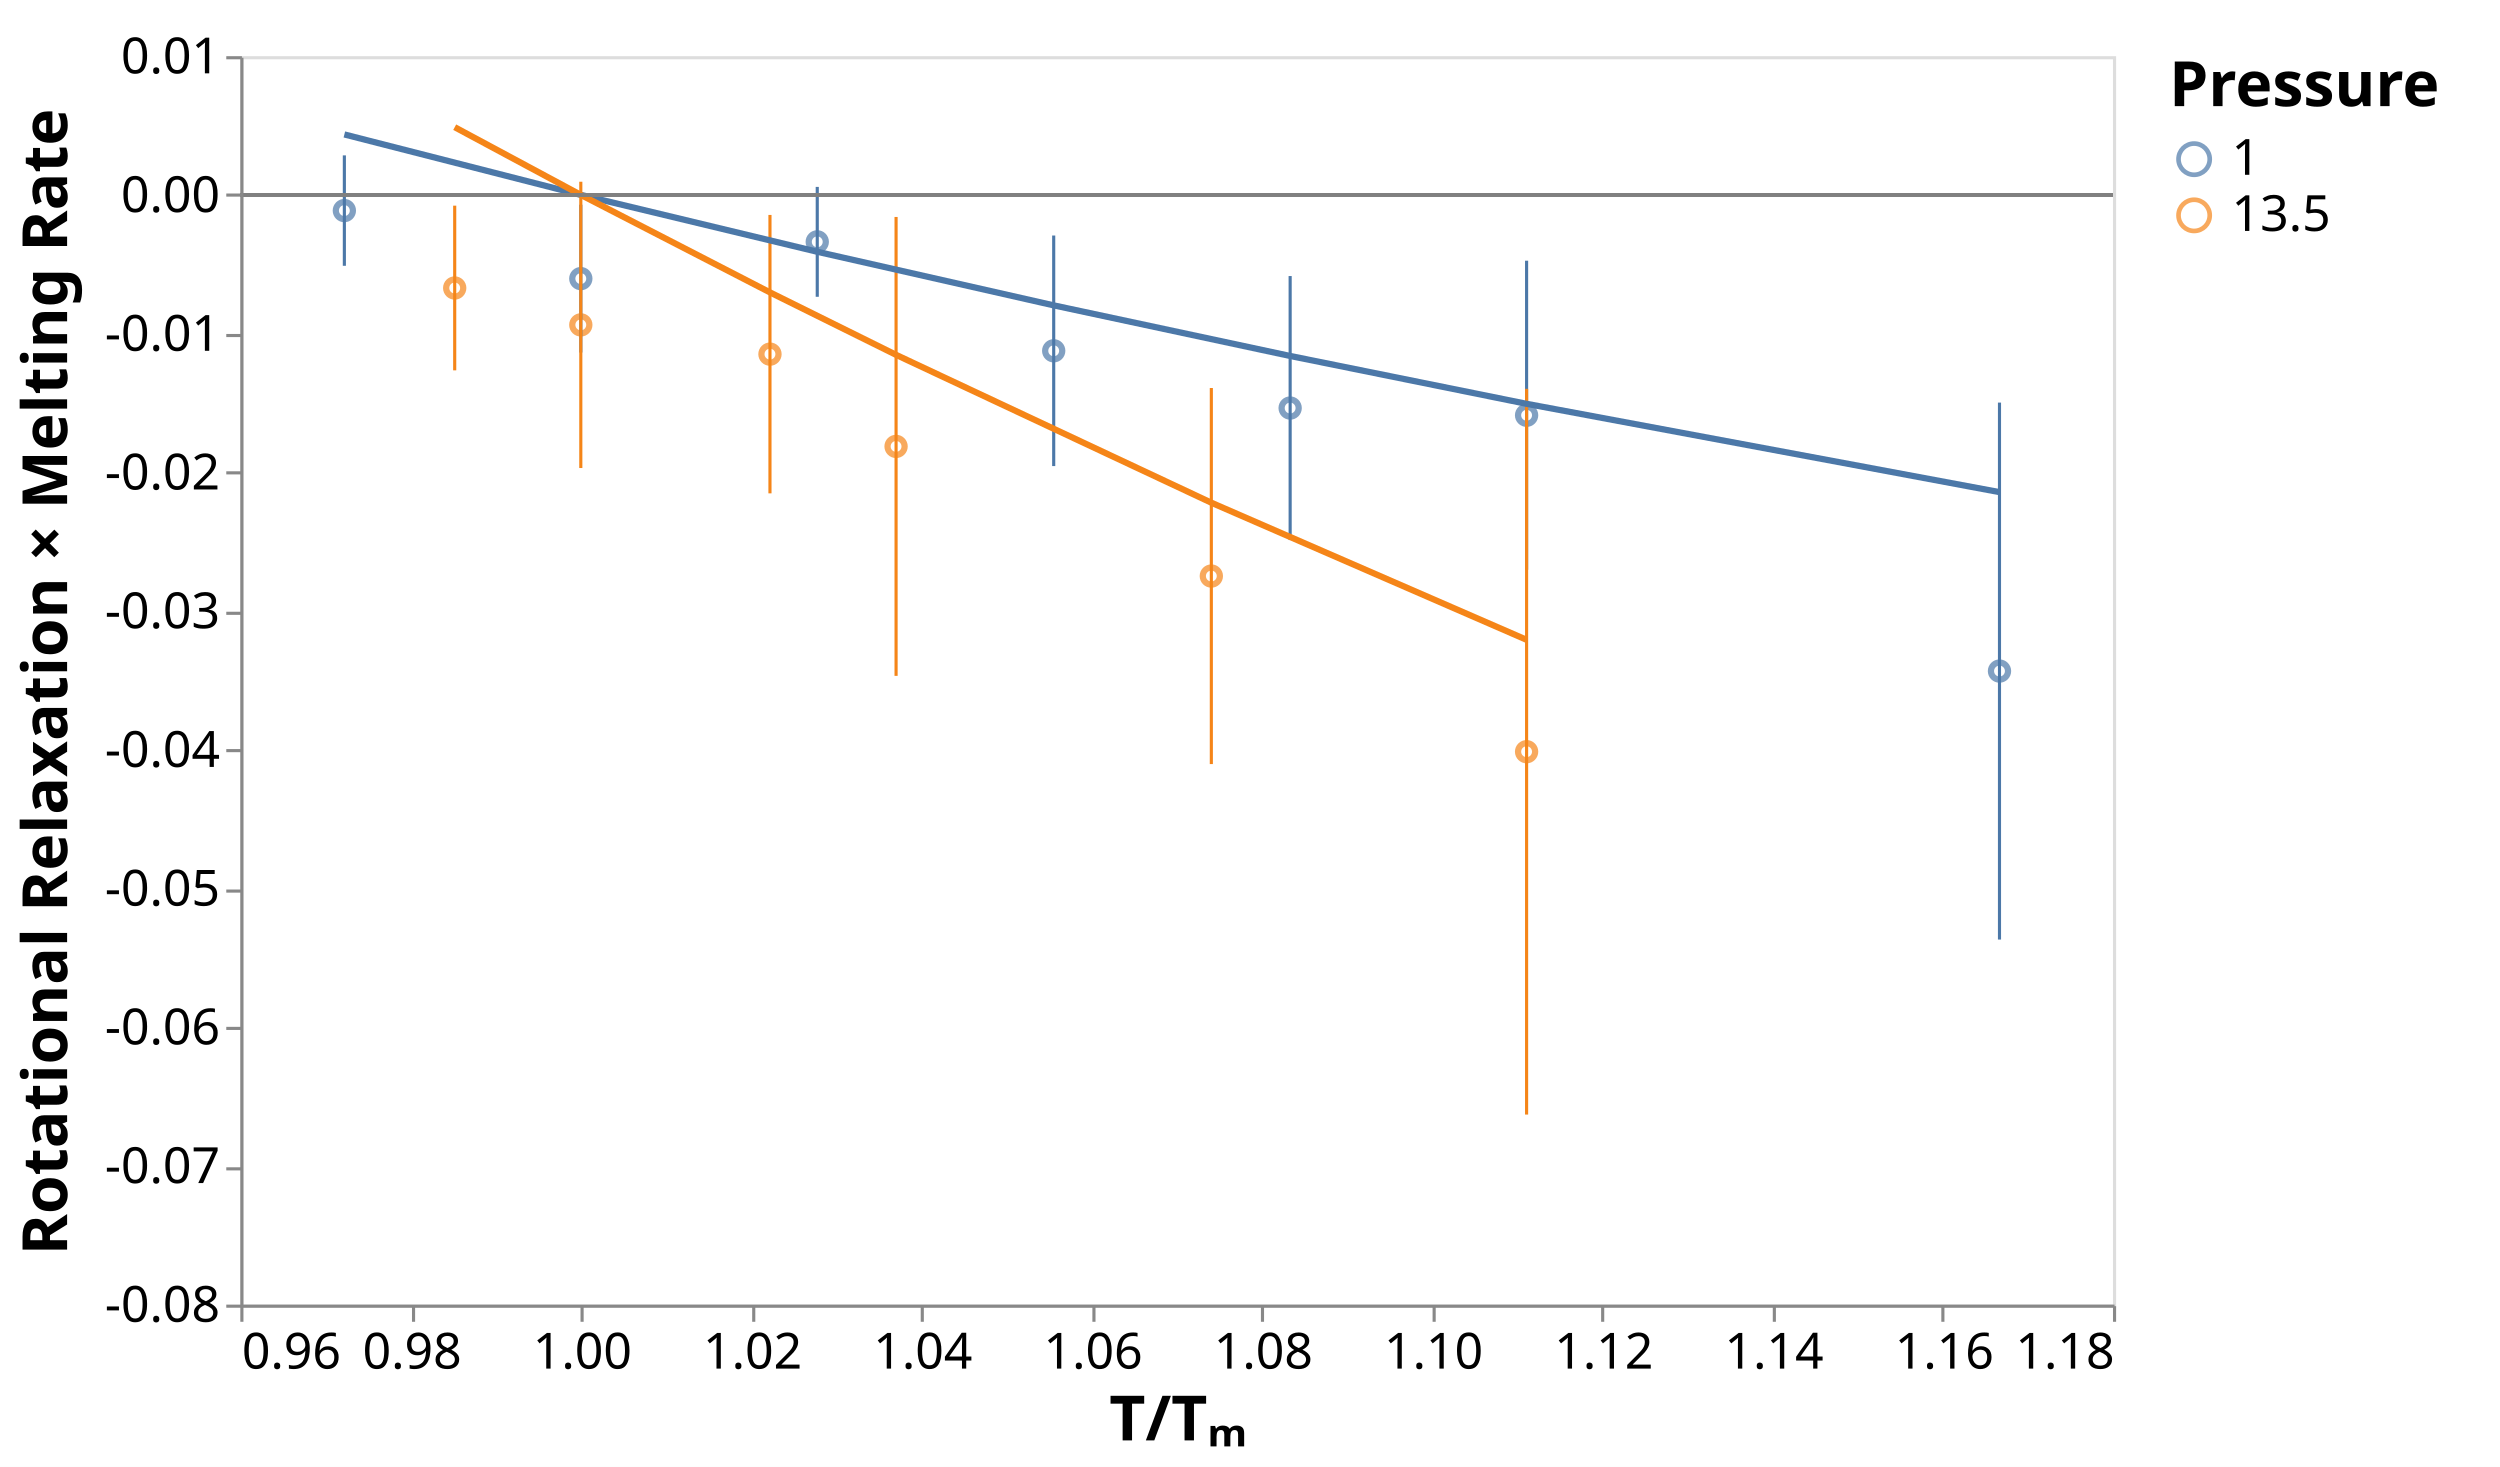
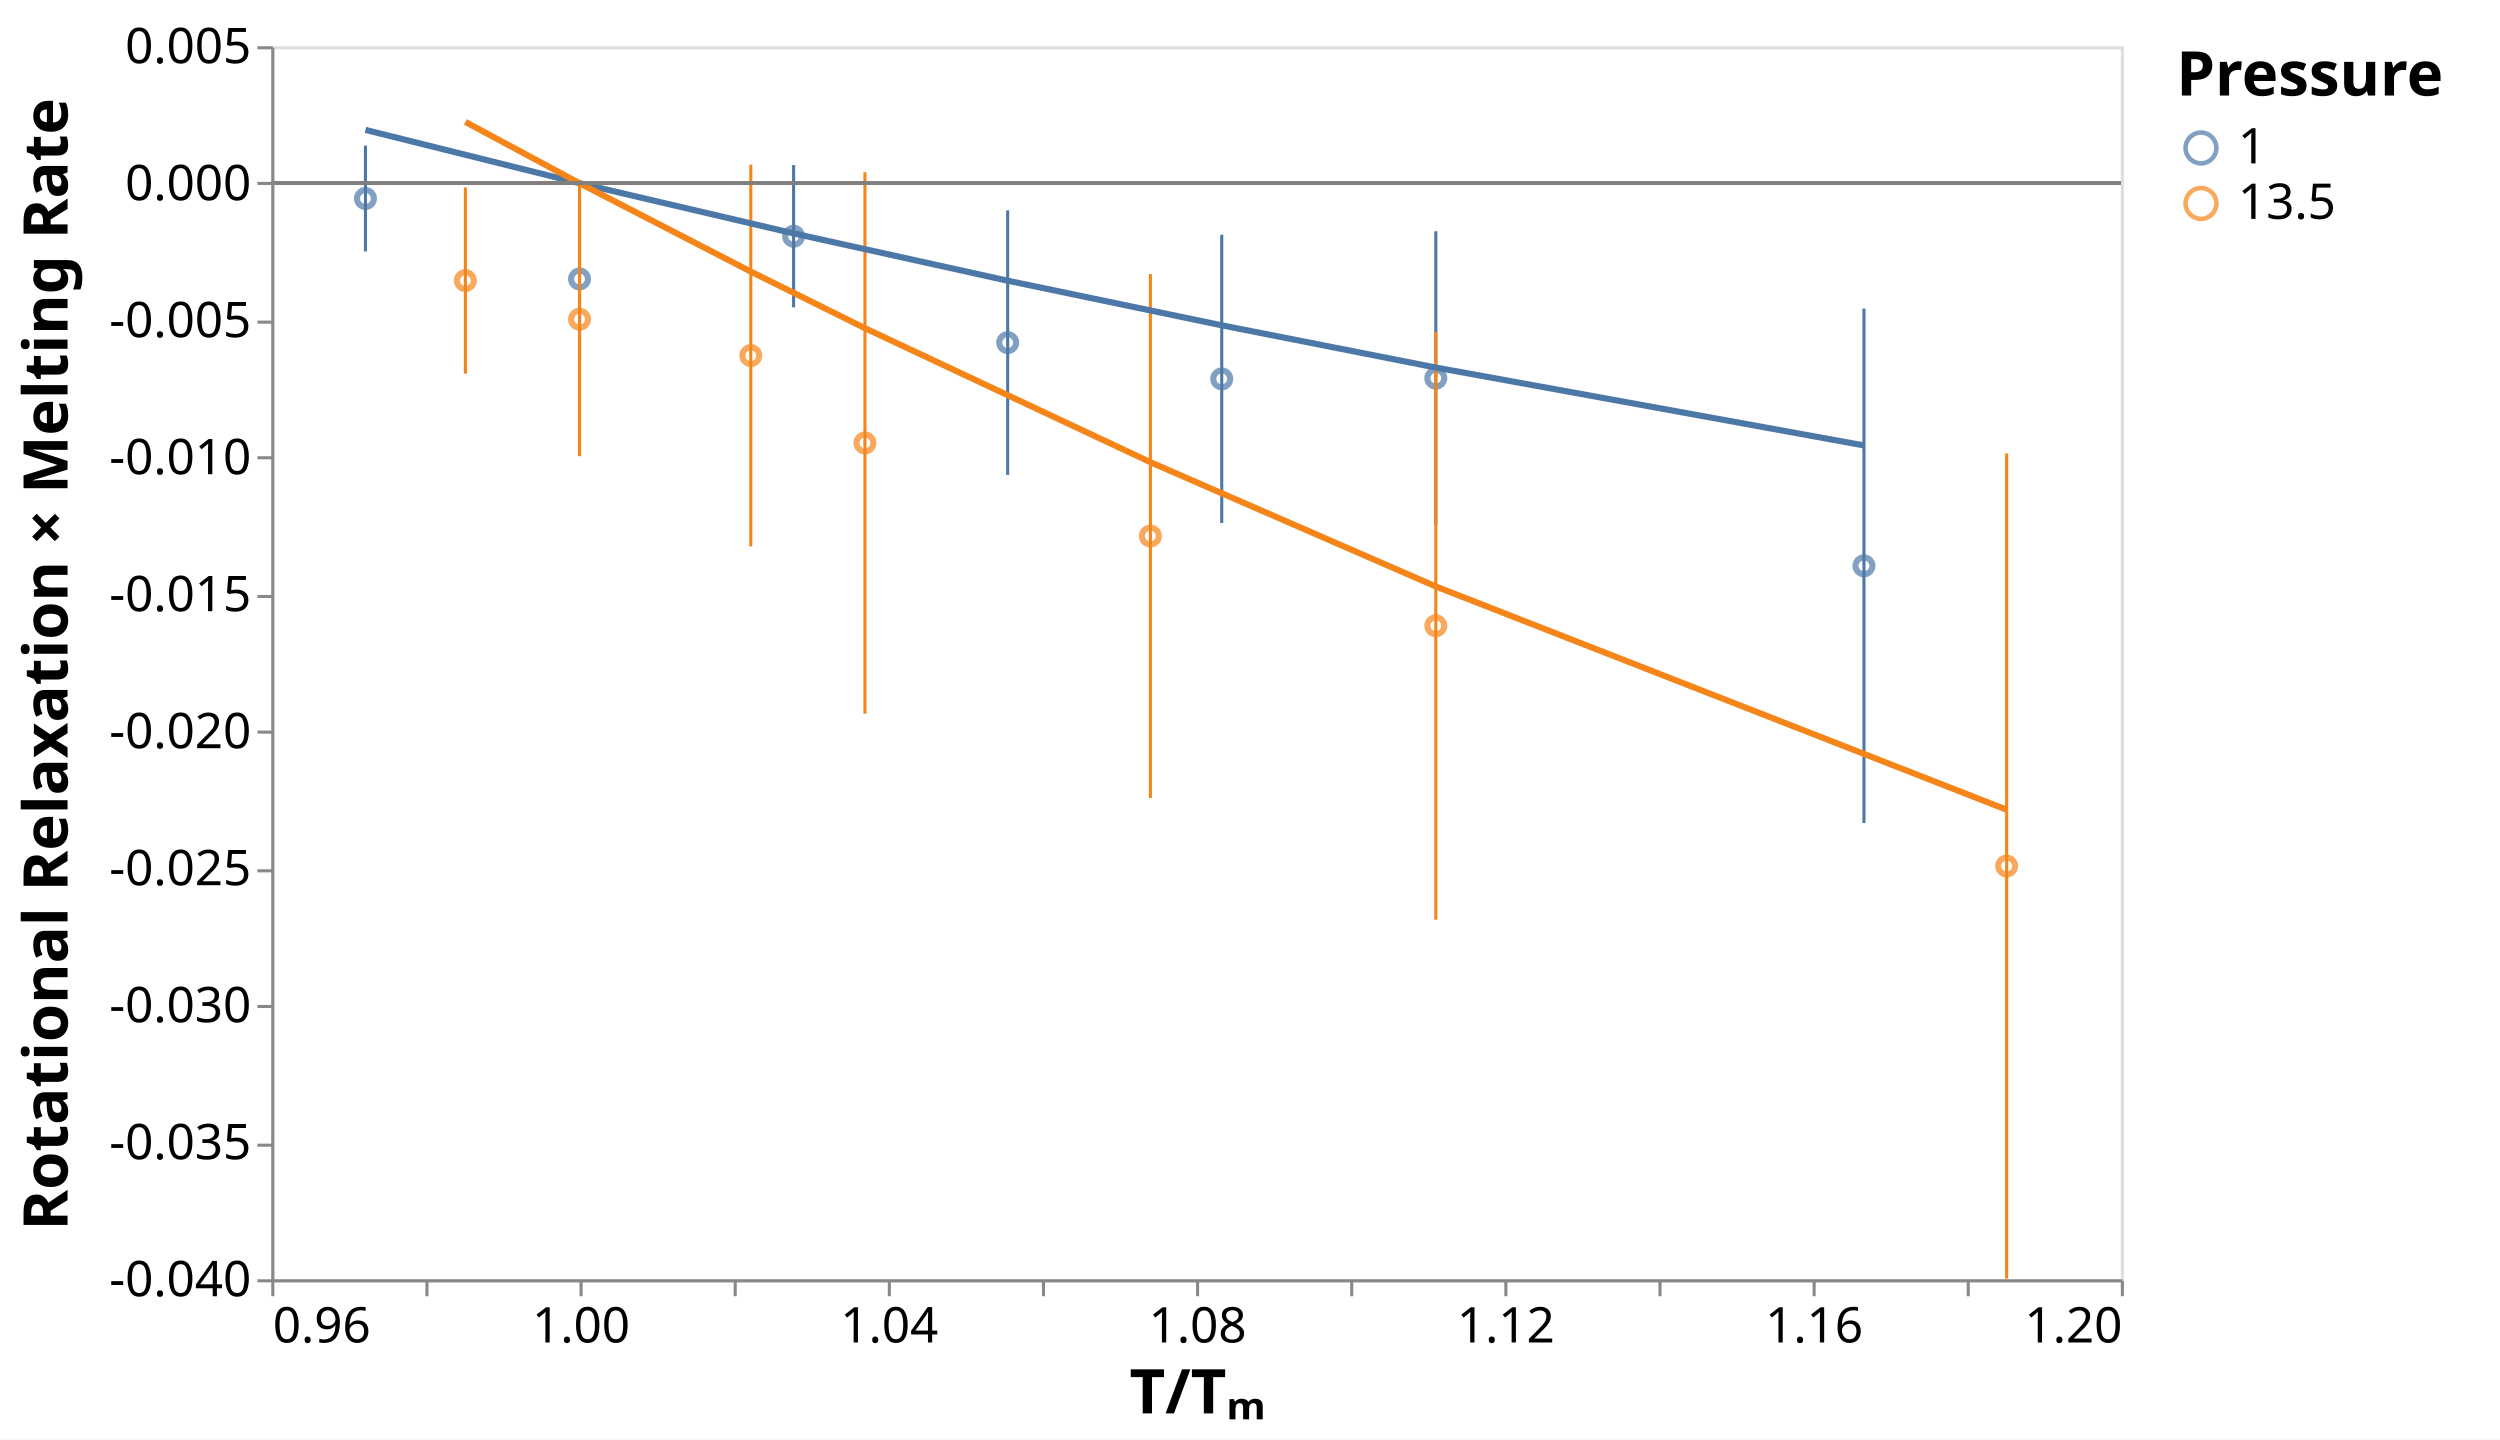
- <svg xmlns="http://www.w3.org/2000/svg" class="marks" width="801" height="470" viewBox="0 0 801 470" version="1.1">
-   <rect width="801" height="470" style="fill: white;" />
-   <g transform="translate(77,18)">
+ <svg xmlns="http://www.w3.org/2000/svg" class="marks" width="811" height="467" viewBox="0 0 811 467" version="1.1">
+   <rect width="811" height="467" style="fill: white;" />
+   <g transform="translate(88,15)">
    <g class="mark-group role-frame root">
      <g transform="translate(0,0)">
        <path class="background" d="M0.5,0.5h600v400h-600Z" style="fill: none; stroke: #ddd;" />
        <g>
          <g class="mark-symbol role-mark layer_0_layer_0_marks">
-             <path transform="translate(33.33333,49.47184)" d="M2.739,0A2.739,2.739,0,1,1,-2.739,0A2.739,2.739,0,1,1,2.739,0" style="fill: none; stroke: #4c78a8; stroke-width: 2; opacity: 0.7;" />
-             <path transform="translate(109.0909,71.27019)" d="M2.739,0A2.739,2.739,0,1,1,-2.739,0A2.739,2.739,0,1,1,2.739,0" style="fill: none; stroke: #4c78a8; stroke-width: 2; opacity: 0.7;" />
-             <path transform="translate(184.8485,59.48758)" d="M2.739,0A2.739,2.739,0,1,1,-2.739,0A2.739,2.739,0,1,1,2.739,0" style="fill: none; stroke: #4c78a8; stroke-width: 2; opacity: 0.7;" />
-             <path transform="translate(260.6061,94.39529)" d="M2.739,0A2.739,2.739,0,1,1,-2.739,0A2.739,2.739,0,1,1,2.739,0" style="fill: none; stroke: #4c78a8; stroke-width: 2; opacity: 0.7;" />
-             <path transform="translate(336.3636,112.7362)" d="M2.739,0A2.739,2.739,0,1,1,-2.739,0A2.739,2.739,0,1,1,2.739,0" style="fill: none; stroke: #4c78a8; stroke-width: 2; opacity: 0.7;" />
-             <path transform="translate(412.1212,115.0498)" d="M2.739,0A2.739,2.739,0,1,1,-2.739,0A2.739,2.739,0,1,1,2.739,0" style="fill: none; stroke: #4c78a8; stroke-width: 2; opacity: 0.7;" />
-             <path transform="translate(563.6364,197.0119)" d="M2.739,0A2.739,2.739,0,1,1,-2.739,0A2.739,2.739,0,1,1,2.739,0" style="fill: none; stroke: #4c78a8; stroke-width: 2; opacity: 0.7;" />
-             <path transform="translate(68.68687,74.27631)" d="M2.739,0A2.739,2.739,0,1,1,-2.739,0A2.739,2.739,0,1,1,2.739,0" style="fill: none; stroke: #f58518; stroke-width: 2; opacity: 0.7;" />
-             <path transform="translate(109.0909,86.09015)" d="M2.739,0A2.739,2.739,0,1,1,-2.739,0A2.739,2.739,0,1,1,2.739,0" style="fill: none; stroke: #f58518; stroke-width: 2; opacity: 0.7;" />
-             <path transform="translate(169.697,95.4677)" d="M2.739,0A2.739,2.739,0,1,1,-2.739,0A2.739,2.739,0,1,1,2.739,0" style="fill: none; stroke: #f58518; stroke-width: 2; opacity: 0.7;" />
-             <path transform="translate(210.101,125.0298)" d="M2.739,0A2.739,2.739,0,1,1,-2.739,0A2.739,2.739,0,1,1,2.739,0" style="fill: none; stroke: #f58518; stroke-width: 2; opacity: 0.7;" />
-             <path transform="translate(311.1111,166.5635)" d="M2.739,0A2.739,2.739,0,1,1,-2.739,0A2.739,2.739,0,1,1,2.739,0" style="fill: none; stroke: #f58518; stroke-width: 2; opacity: 0.7;" />
-             <path transform="translate(412.1212,222.8438)" d="M2.739,0A2.739,2.739,0,1,1,-2.739,0A2.739,2.739,0,1,1,2.739,0" style="fill: none; stroke: #f58518; stroke-width: 2; opacity: 0.7;" />
+             <path transform="translate(30.55556,49.39436)" d="M2.739,0A2.739,2.739,0,1,1,-2.739,0A2.739,2.739,0,1,1,2.739,0" style="fill: none; stroke: #4c78a8; stroke-width: 2; opacity: 0.7;" />
+             <path transform="translate(100,75.49354)" d="M2.739,0A2.739,2.739,0,1,1,-2.739,0A2.739,2.739,0,1,1,2.739,0" style="fill: none; stroke: #4c78a8; stroke-width: 2; opacity: 0.7;" />
+             <path transform="translate(169.4444,61.62827)" d="M2.739,0A2.739,2.739,0,1,1,-2.739,0A2.739,2.739,0,1,1,2.739,0" style="fill: none; stroke: #4c78a8; stroke-width: 2; opacity: 0.7;" />
+             <path transform="translate(238.8889,96.1502)" d="M2.739,0A2.739,2.739,0,1,1,-2.739,0A2.739,2.739,0,1,1,2.739,0" style="fill: none; stroke: #4c78a8; stroke-width: 2; opacity: 0.7;" />
+             <path transform="translate(308.3333,107.9121)" d="M2.739,0A2.739,2.739,0,1,1,-2.739,0A2.739,2.739,0,1,1,2.739,0" style="fill: none; stroke: #4c78a8; stroke-width: 2; opacity: 0.7;" />
+             <path transform="translate(377.7778,107.6786)" d="M2.739,0A2.739,2.739,0,1,1,-2.739,0A2.739,2.739,0,1,1,2.739,0" style="fill: none; stroke: #4c78a8; stroke-width: 2; opacity: 0.7;" />
+             <path transform="translate(516.6667,168.5516)" d="M2.739,0A2.739,2.739,0,1,1,-2.739,0A2.739,2.739,0,1,1,2.739,0" style="fill: none; stroke: #4c78a8; stroke-width: 2; opacity: 0.7;" />
+             <path transform="translate(62.96296,76.01323)" d="M2.739,0A2.739,2.739,0,1,1,-2.739,0A2.739,2.739,0,1,1,2.739,0" style="fill: none; stroke: #f58518; stroke-width: 2; opacity: 0.7;" />
+             <path transform="translate(100,88.55569)" d="M2.739,0A2.739,2.739,0,1,1,-2.739,0A2.739,2.739,0,1,1,2.739,0" style="fill: none; stroke: #f58518; stroke-width: 2; opacity: 0.7;" />
+             <path transform="translate(155.5556,100.3492)" d="M2.739,0A2.739,2.739,0,1,1,-2.739,0A2.739,2.739,0,1,1,2.739,0" style="fill: none; stroke: #f58518; stroke-width: 2; opacity: 0.7;" />
+             <path transform="translate(192.5926,128.692)" d="M2.739,0A2.739,2.739,0,1,1,-2.739,0A2.739,2.739,0,1,1,2.739,0" style="fill: none; stroke: #f58518; stroke-width: 2; opacity: 0.7;" />
+             <path transform="translate(285.1852,158.8869)" d="M2.739,0A2.739,2.739,0,1,1,-2.739,0A2.739,2.739,0,1,1,2.739,0" style="fill: none; stroke: #f58518; stroke-width: 2; opacity: 0.7;" />
+             <path transform="translate(377.7778,187.9892)" d="M2.739,0A2.739,2.739,0,1,1,-2.739,0A2.739,2.739,0,1,1,2.739,0" style="fill: none; stroke: #f58518; stroke-width: 2; opacity: 0.7;" />
+             <path transform="translate(562.963,265.9428)" d="M2.739,0A2.739,2.739,0,1,1,-2.739,0A2.739,2.739,0,1,1,2.739,0" style="fill: none; stroke: #f58518; stroke-width: 2; opacity: 0.7;" />
          </g>
          <g class="mark-rule role-mark layer_0_layer_1_layer_0_marks">
-             <line transform="translate(33.33333,67.16081)" x2="0" y2="-35.378" style="fill: none; stroke: #4c78a8;" />
-             <line transform="translate(109.0909,94.95219)" x2="0" y2="-47.364" style="fill: none; stroke: #4c78a8;" />
-             <line transform="translate(184.8485,77.09205)" x2="0" y2="-35.209" style="fill: none; stroke: #4c78a8;" />
-             <line transform="translate(260.6061,131.3302)" x2="0" y2="-73.87" style="fill: none; stroke: #4c78a8;" />
-             <line transform="translate(336.3636,155.0277)" x2="0" y2="-84.583" style="fill: none; stroke: #4c78a8;" />
-             <line transform="translate(412.1212,164.5716)" x2="0" y2="-99.044" style="fill: none; stroke: #4c78a8;" />
-             <line transform="translate(563.6364,283.0331)" x2="0" y2="-172.042" style="fill: none; stroke: #4c78a8;" />
-             <line transform="translate(68.68687,100.66)" x2="0" y2="-52.767" style="fill: none; stroke: #f58518;" />
-             <line transform="translate(109.0909,131.9551)" x2="0" y2="-91.73" style="fill: none; stroke: #f58518;" />
-             <line transform="translate(169.697,140.0705)" x2="0" y2="-89.206" style="fill: none; stroke: #f58518;" />
-             <line transform="translate(210.101,198.5457)" x2="0" y2="-147.032" style="fill: none; stroke: #f58518;" />
-             <line transform="translate(311.1111,226.8092)" x2="0" y2="-120.492" style="fill: none; stroke: #f58518;" />
-             <line transform="translate(412.1212,339.1068)" x2="0" y2="-232.526" style="fill: none; stroke: #f58518;" />
+             <line transform="translate(30.55556,66.55942)" x2="0" y2="-34.33" style="fill: none; stroke: #4c78a8;" />
+             <line transform="translate(100,102.5277)" x2="0" y2="-54.068" style="fill: none; stroke: #4c78a8;" />
+             <line transform="translate(169.4444,84.70993)" x2="0" y2="-46.163" style="fill: none; stroke: #4c78a8;" />
+             <line transform="translate(238.8889,139.0552)" x2="0" y2="-85.81" style="fill: none; stroke: #4c78a8;" />
+             <line transform="translate(308.3333,154.6706)" x2="0" y2="-93.517" style="fill: none; stroke: #4c78a8;" />
+             <line transform="translate(377.7778,155.3522)" x2="0" y2="-95.347" style="fill: none; stroke: #4c78a8;" />
+             <line transform="translate(516.6667,251.9929)" x2="0" y2="-166.883" style="fill: none; stroke: #4c78a8;" />
+             <line transform="translate(62.96296,106.2369)" x2="0" y2="-60.447" style="fill: none; stroke: #f58518;" />
+             <line transform="translate(100,132.991)" x2="0" y2="-88.871" style="fill: none; stroke: #f58518;" />
+             <line transform="translate(155.5556,162.2616)" x2="0" y2="-123.825" style="fill: none; stroke: #f58518;" />
+             <line transform="translate(192.5926,216.5018)" x2="0" y2="-175.62" style="fill: none; stroke: #f58518;" />
+             <line transform="translate(285.1852,243.8639)" x2="0" y2="-169.954" style="fill: none; stroke: #f58518;" />
+             <line transform="translate(377.7778,283.3526)" x2="0" y2="-190.727" style="fill: none; stroke: #f58518;" />
+             <line transform="translate(562.963,399.797)" x2="0" y2="-267.708" style="fill: none; stroke: #f58518;" />
          </g>
          <g class="mark-group role-scope layer_0_layer_2_pathgroup">
            <g transform="translate(0,0)">
              <path class="background" d="M0,0h600v400h-600Z" style="fill: none;" />
              <g>
                <g class="mark-line role-mark layer_0_layer_2_marks">
-                   <path d="M563.636,139.677L412.121,111.386L336.364,96.054L260.606,79.84L184.848,62.666L109.091,44.444L33.333,25.076" style="fill: none; stroke: #4c78a8; stroke-width: 2;" />
-                 </g>
-               </g>
+                   <path d="M516.667,129.501L377.778,104.236L308.333,90.542L238.889,76.061L169.444,60.721L100,44.444L30.556,27.143" style="fill: none; stroke: #4c78a8; stroke-width: 2;" />
+                 </g>
+               </g>
+               <path class="foreground" d="" style="display: none; fill: none;" />
            </g>
            <g transform="translate(0,0)">
              <path class="background" d="M0,0h600v400h-600Z" style="fill: none;" />
              <g>
                <g class="mark-line role-mark layer_0_layer_2_marks">
-                   <path d="M412.121,186.996L311.111,143.067L210.101,95.691L169.697,75.682L109.091,44.444L68.687,22.755" style="fill: none; stroke: #f58518; stroke-width: 2;" />
-                 </g>
-               </g>
+                   <path d="M562.963,247.677L377.778,175.252L285.185,134.939L192.593,91.465L155.556,73.106L100,44.444L62.963,24.545" style="fill: none; stroke: #f58518; stroke-width: 2;" />
+                 </g>
+               </g>
+               <path class="foreground" d="" style="display: none; fill: none;" />
            </g>
          </g>
          <g class="mark-rule role-mark layer_1_marks">
+             <line transform="translate(0,44.44444)" x2="600" y2="0" style="fill: none; stroke: grey;" />
            <line transform="translate(0,44.44444)" x2="600" y2="0" style="fill: none; stroke: grey;" />
            <line transform="translate(0,44.44444)" x2="600" y2="0" style="fill: none; stroke: grey;" />
            <line transform="translate(0,44.44444)" x2="600" y2="0" style="fill: none; stroke: grey;" />
            <line transform="translate(0,44.44444)" x2="600" y2="0" style="fill: none; stroke: grey;" />
            <line transform="translate(0,44.44444)" x2="600" y2="0" style="fill: none; stroke: grey;" />
            <line transform="translate(0,44.44444)" x2="600" y2="0" style="fill: none; stroke: grey;" />
            <line transform="translate(0,44.44444)" x2="600" y2="0" style="fill: none; stroke: grey;" />
            <line transform="translate(0,44.44444)" x2="600" y2="0" style="fill: none; stroke: grey;" />
            <line transform="translate(0,44.44444)" x2="600" y2="0" style="fill: none; stroke: grey;" />
            <line transform="translate(0,44.44444)" x2="600" y2="0" style="fill: none; stroke: grey;" />
            <line transform="translate(0,44.44444)" x2="600" y2="0" style="fill: none; stroke: grey;" />
            <line transform="translate(0,44.44444)" x2="600" y2="0" style="fill: none; stroke: grey;" />
            <line transform="translate(0,44.44444)" x2="600" y2="0" style="fill: none; stroke: grey;" />
          </g>
          <g class="mark-group role-legend">
            <g transform="translate(618,0)">
-               <path class="background" d="M0,0h101v59h-101Z" style="pointer-events: none; fill: none;" />
+               <path class="background" d="M0,0h100v59h-100Z" style="pointer-events: none; fill: none;" />
              <g>
                <g class="mark-group role-legend-entry">
                  <g transform="translate(0,25)">
                    <path class="background" d="M0,0h0v0h0Z" style="pointer-events: none; fill: none;" />
                    <g>
                      <g class="mark-group role-scope">
                        <g transform="translate(0,0)">
-                           <path class="background" d="M0,0h55v16h-55Z" style="pointer-events: none; fill: none; opacity: 1;" />
+                           <path class="background" d="M0,0h55.633v16h-55.633Z" style="pointer-events: none; fill: none; opacity: 1;" />
                          <g>
                            <g class="mark-symbol role-legend-symbol" style="pointer-events: none;">
                              <path transform="translate(8,8)" d="M5,0A5,5,0,1,1,-5,0A5,5,0,1,1,5,0" style="fill: none; stroke: #4c78a8; stroke-width: 1.5; opacity: 0.7;" />
                            </g>
                            <g class="mark-text role-legend-label" style="pointer-events: none;">
                              <text text-anchor="start" transform="translate(20,13)" style="font-family: sans-serif; font-size: 16px; fill: #000; opacity: 1;">1</text>
                            </g>
                          </g>
+                           <path class="foreground" d="" style="pointer-events: none; display: none; fill: none;" />
                        </g>
                        <g transform="translate(0,18)">
-                           <path class="background" d="M0,0h55v16h-55Z" style="pointer-events: none; fill: none; opacity: 1;" />
+                           <path class="background" d="M0,0h55.633v16h-55.633Z" style="pointer-events: none; fill: none; opacity: 1;" />
                          <g>
                            <g class="mark-symbol role-legend-symbol" style="pointer-events: none;">
                              <path transform="translate(8,8)" d="M5,0A5,5,0,1,1,-5,0A5,5,0,1,1,5,0" style="fill: none; stroke: #f58518; stroke-width: 1.5; opacity: 0.7;" />
                            </g>
                            <g class="mark-text role-legend-label" style="pointer-events: none;">
                              <text text-anchor="start" transform="translate(20,13)" style="font-family: sans-serif; font-size: 16px; fill: #000; opacity: 1;">13.5</text>
                            </g>
                          </g>
+                           <path class="foreground" d="" style="pointer-events: none; display: none; fill: none;" />
                        </g>
                      </g>
                    </g>
+                     <path class="foreground" d="" style="pointer-events: none; display: none; fill: none;" />
                  </g>
                </g>
                <g class="mark-text role-legend-title" style="pointer-events: none;">
                  <text text-anchor="start" transform="translate(0,16)" style="font-family: sans-serif; font-size: 20px; font-weight: bold; fill: #000; opacity: 1;">Pressure</text>
                </g>
              </g>
+               <path class="foreground" d="" style="pointer-events: none; display: none; fill: none;" />
            </g>
          </g>
          <g class="mark-group role-axis">
            <g transform="translate(0.5,400.5)">
              <path class="background" d="M0,0h0v0h0Z" style="pointer-events: none; fill: none;" />
              <g>
                <g class="mark-rule role-axis-tick" style="pointer-events: none;">
                  <line transform="translate(0,0)" x2="0" y2="5" style="fill: none; stroke: #888; stroke-width: 1; opacity: 1;" />
-                   <line transform="translate(55,0)" x2="0" y2="5" style="fill: none; stroke: #888; stroke-width: 1; opacity: 1;" />
-                   <line transform="translate(109,0)" x2="0" y2="5" style="fill: none; stroke: #888; stroke-width: 1; opacity: 1;" />
-                   <line transform="translate(164,0)" x2="0" y2="5" style="fill: none; stroke: #888; stroke-width: 1; opacity: 1;" />
-                   <line transform="translate(218,0)" x2="0" y2="5" style="fill: none; stroke: #888; stroke-width: 1; opacity: 1;" />
-                   <line transform="translate(273,0)" x2="0" y2="5" style="fill: none; stroke: #888; stroke-width: 1; opacity: 1;" />
-                   <line transform="translate(327,0)" x2="0" y2="5" style="fill: none; stroke: #888; stroke-width: 1; opacity: 1;" />
-                   <line transform="translate(382,0)" x2="0" y2="5" style="fill: none; stroke: #888; stroke-width: 1; opacity: 1;" />
-                   <line transform="translate(436,0)" x2="0" y2="5" style="fill: none; stroke: #888; stroke-width: 1; opacity: 1;" />
-                   <line transform="translate(491,0)" x2="0" y2="5" style="fill: none; stroke: #888; stroke-width: 1; opacity: 1;" />
-                   <line transform="translate(545,0)" x2="0" y2="5" style="fill: none; stroke: #888; stroke-width: 1; opacity: 1;" />
+                   <line transform="translate(50,0)" x2="0" y2="5" style="fill: none; stroke: #888; stroke-width: 1; opacity: 1;" />
+                   <line transform="translate(100,0)" x2="0" y2="5" style="fill: none; stroke: #888; stroke-width: 1; opacity: 1;" />
+                   <line transform="translate(150,0)" x2="0" y2="5" style="fill: none; stroke: #888; stroke-width: 1; opacity: 1;" />
+                   <line transform="translate(200,0)" x2="0" y2="5" style="fill: none; stroke: #888; stroke-width: 1; opacity: 1;" />
+                   <line transform="translate(250,0)" x2="0" y2="5" style="fill: none; stroke: #888; stroke-width: 1; opacity: 1;" />
+                   <line transform="translate(300,0)" x2="0" y2="5" style="fill: none; stroke: #888; stroke-width: 1; opacity: 1;" />
+                   <line transform="translate(350,0)" x2="0" y2="5" style="fill: none; stroke: #888; stroke-width: 1; opacity: 1;" />
+                   <line transform="translate(400,0)" x2="0" y2="5" style="fill: none; stroke: #888; stroke-width: 1; opacity: 1;" />
+                   <line transform="translate(450,0)" x2="0" y2="5" style="fill: none; stroke: #888; stroke-width: 1; opacity: 1;" />
+                   <line transform="translate(500,0)" x2="0" y2="5" style="fill: none; stroke: #888; stroke-width: 1; opacity: 1;" />
+                   <line transform="translate(550,0)" x2="0" y2="5" style="fill: none; stroke: #888; stroke-width: 1; opacity: 1;" />
                  <line transform="translate(600,0)" x2="0" y2="5" style="fill: none; stroke: #888; stroke-width: 1; opacity: 1;" />
                </g>
                <g class="mark-text role-axis-label" style="pointer-events: none;">
                  <text text-anchor="start" transform="translate(0,20)" style="font-family: sans-serif; font-size: 16px; fill: #000; opacity: 1;">0.96</text>
-                   <text text-anchor="middle" transform="translate(54.54545,20)" style="font-family: sans-serif; font-size: 16px; fill: #000; opacity: 1;">0.98</text>
-                   <text text-anchor="middle" transform="translate(109.0909,20)" style="font-family: sans-serif; font-size: 16px; fill: #000; opacity: 1;">1.00</text>
-                   <text text-anchor="middle" transform="translate(163.6364,20)" style="font-family: sans-serif; font-size: 16px; fill: #000; opacity: 1;">1.02</text>
-                   <text text-anchor="middle" transform="translate(218.1818,20)" style="font-family: sans-serif; font-size: 16px; fill: #000; opacity: 1;">1.04</text>
-                   <text text-anchor="middle" transform="translate(272.7273,20)" style="font-family: sans-serif; font-size: 16px; fill: #000; opacity: 1;">1.06</text>
-                   <text text-anchor="middle" transform="translate(327.2727,20)" style="font-family: sans-serif; font-size: 16px; fill: #000; opacity: 1;">1.08</text>
-                   <text text-anchor="middle" transform="translate(381.8182,20)" style="font-family: sans-serif; font-size: 16px; fill: #000; opacity: 1;">1.10</text>
-                   <text text-anchor="middle" transform="translate(436.3636,20)" style="font-family: sans-serif; font-size: 16px; fill: #000; opacity: 1;">1.12</text>
-                   <text text-anchor="middle" transform="translate(490.9091,20)" style="font-family: sans-serif; font-size: 16px; fill: #000; opacity: 1;">1.14</text>
-                   <text text-anchor="middle" transform="translate(545.4545,20)" style="font-family: sans-serif; font-size: 16px; fill: #000; opacity: 1;">1.16</text>
-                   <text text-anchor="end" transform="translate(600,20)" style="font-family: sans-serif; font-size: 16px; fill: #000; opacity: 1;">1.18</text>
+                   <text text-anchor="middle" transform="translate(50,20)" style="font-family: sans-serif; font-size: 16px; fill: #000; opacity: 0;">0.98</text>
+                   <text text-anchor="middle" transform="translate(100,20)" style="font-family: sans-serif; font-size: 16px; fill: #000; opacity: 1;">1.00</text>
+                   <text text-anchor="middle" transform="translate(150,20)" style="font-family: sans-serif; font-size: 16px; fill: #000; opacity: 0;">1.02</text>
+                   <text text-anchor="middle" transform="translate(200,20)" style="font-family: sans-serif; font-size: 16px; fill: #000; opacity: 1;">1.04</text>
+                   <text text-anchor="middle" transform="translate(250,20)" style="font-family: sans-serif; font-size: 16px; fill: #000; opacity: 0;">1.06</text>
+                   <text text-anchor="middle" transform="translate(300,20)" style="font-family: sans-serif; font-size: 16px; fill: #000; opacity: 1;">1.08</text>
+                   <text text-anchor="middle" transform="translate(350,20)" style="font-family: sans-serif; font-size: 16px; fill: #000; opacity: 0;">1.10</text>
+                   <text text-anchor="middle" transform="translate(400,20)" style="font-family: sans-serif; font-size: 16px; fill: #000; opacity: 1;">1.12</text>
+                   <text text-anchor="middle" transform="translate(450,20)" style="font-family: sans-serif; font-size: 16px; fill: #000; opacity: 0;">1.14</text>
+                   <text text-anchor="middle" transform="translate(500,20)" style="font-family: sans-serif; font-size: 16px; fill: #000; opacity: 1;">1.16</text>
+                   <text text-anchor="middle" transform="translate(550,20)" style="font-family: sans-serif; font-size: 16px; fill: #000; opacity: 0;">1.18</text>
+                   <text text-anchor="end" transform="translate(600,20)" style="font-family: sans-serif; font-size: 16px; fill: #000; opacity: 1;">1.20</text>
                </g>
                <g class="mark-rule role-axis-domain" style="pointer-events: none;">
                  <line transform="translate(0,0)" x2="600" y2="0" style="fill: none; stroke: #888; stroke-width: 1; opacity: 1;" />
                </g>
                <g class="mark-text role-axis-title" style="pointer-events: none;">
                  <text text-anchor="middle" transform="translate(300,43)" style="font-family: sans-serif; font-size: 20px; font-weight: bold; fill: #000; opacity: 1;">T/Tₘ</text>
                </g>
              </g>
+               <path class="foreground" d="" style="pointer-events: none; display: none; fill: none;" />
            </g>
          </g>
          <g class="mark-group role-axis">
            <g transform="translate(0.5,0.5)">
              <path class="background" d="M0,0h0v0h0Z" style="pointer-events: none; fill: none;" />
              <g>
                <g class="mark-rule role-axis-tick" style="pointer-events: none;">
                  <line transform="translate(0,400)" x2="-5" y2="0" style="fill: none; stroke: #888; stroke-width: 1; opacity: 1;" />
                  <line transform="translate(0,356)" x2="-5" y2="0" style="fill: none; stroke: #888; stroke-width: 1; opacity: 1;" />
                  <line transform="translate(0,311)" x2="-5" y2="0" style="fill: none; stroke: #888; stroke-width: 1; opacity: 1;" />
                  <line transform="translate(0,267)" x2="-5" y2="0" style="fill: none; stroke: #888; stroke-width: 1; opacity: 1;" />
                  <line transform="translate(0,222)" x2="-5" y2="0" style="fill: none; stroke: #888; stroke-width: 1; opacity: 1;" />
                  <line transform="translate(0,178)" x2="-5" y2="0" style="fill: none; stroke: #888; stroke-width: 1; opacity: 1;" />
                  <line transform="translate(0,133)" x2="-5" y2="0" style="fill: none; stroke: #888; stroke-width: 1; opacity: 1;" />
                  <line transform="translate(0,89)" x2="-5" y2="0" style="fill: none; stroke: #888; stroke-width: 1; opacity: 1;" />
                  <line transform="translate(0,44)" x2="-5" y2="0" style="fill: none; stroke: #888; stroke-width: 1; opacity: 1;" />
                  <line transform="translate(0,0)" x2="-5" y2="0" style="fill: none; stroke: #888; stroke-width: 1; opacity: 1;" />
                </g>
                <g class="mark-text role-axis-label" style="pointer-events: none;">
-                   <text text-anchor="end" transform="translate(-7,405)" style="font-family: sans-serif; font-size: 16px; fill: #000; opacity: 1;">-0.08</text>
-                   <text text-anchor="end" transform="translate(-7,360.5556)" style="font-family: sans-serif; font-size: 16px; fill: #000; opacity: 1;">-0.07</text>
-                   <text text-anchor="end" transform="translate(-7,316.1111)" style="font-family: sans-serif; font-size: 16px; fill: #000; opacity: 1;">-0.06</text>
-                   <text text-anchor="end" transform="translate(-7,271.6667)" style="font-family: sans-serif; font-size: 16px; fill: #000; opacity: 1;">-0.05</text>
-                   <text text-anchor="end" transform="translate(-7,227.2222)" style="font-family: sans-serif; font-size: 16px; fill: #000; opacity: 1;">-0.04</text>
-                   <text text-anchor="end" transform="translate(-7,182.7778)" style="font-family: sans-serif; font-size: 16px; fill: #000; opacity: 1;">-0.03</text>
-                   <text text-anchor="end" transform="translate(-7,138.3333)" style="font-family: sans-serif; font-size: 16px; fill: #000; opacity: 1;">-0.02</text>
-                   <text text-anchor="end" transform="translate(-7,93.88889)" style="font-family: sans-serif; font-size: 16px; fill: #000; opacity: 1;">-0.01</text>
-                   <text text-anchor="end" transform="translate(-7,49.44444)" style="font-family: sans-serif; font-size: 16px; fill: #000; opacity: 1;">0.00</text>
-                   <text text-anchor="end" transform="translate(-7,5)" style="font-family: sans-serif; font-size: 16px; fill: #000; opacity: 1;">0.01</text>
+                   <text text-anchor="end" transform="translate(-7,405)" style="font-family: sans-serif; font-size: 16px; fill: #000; opacity: 1;">-0.040</text>
+                   <text text-anchor="end" transform="translate(-7,360.5556)" style="font-family: sans-serif; font-size: 16px; fill: #000; opacity: 1;">-0.035</text>
+                   <text text-anchor="end" transform="translate(-7,316.1111)" style="font-family: sans-serif; font-size: 16px; fill: #000; opacity: 1;">-0.030</text>
+                   <text text-anchor="end" transform="translate(-7,271.6667)" style="font-family: sans-serif; font-size: 16px; fill: #000; opacity: 1;">-0.025</text>
+                   <text text-anchor="end" transform="translate(-7,227.2222)" style="font-family: sans-serif; font-size: 16px; fill: #000; opacity: 1;">-0.020</text>
+                   <text text-anchor="end" transform="translate(-7,182.7778)" style="font-family: sans-serif; font-size: 16px; fill: #000; opacity: 1;">-0.015</text>
+                   <text text-anchor="end" transform="translate(-7,138.3333)" style="font-family: sans-serif; font-size: 16px; fill: #000; opacity: 1;">-0.010</text>
+                   <text text-anchor="end" transform="translate(-7,93.88889)" style="font-family: sans-serif; font-size: 16px; fill: #000; opacity: 1;">-0.005</text>
+                   <text text-anchor="end" transform="translate(-7,49.44444)" style="font-family: sans-serif; font-size: 16px; fill: #000; opacity: 1;">0.000</text>
+                   <text text-anchor="end" transform="translate(-7,5)" style="font-family: sans-serif; font-size: 16px; fill: #000; opacity: 1;">0.005</text>
                </g>
                <g class="mark-rule role-axis-domain" style="pointer-events: none;">
                  <line transform="translate(0,400)" x2="0" y2="-400" style="fill: none; stroke: #888; stroke-width: 1; opacity: 1;" />
                </g>
                <g class="mark-text role-axis-title" style="pointer-events: none;">
-                   <text text-anchor="middle" transform="translate(-52,200) rotate(-90) translate(0,-4)" style="font-family: sans-serif; font-size: 20px; font-weight: bold; fill: #000; opacity: 1;">Rotational Relaxation × Melting Rate</text>
-                 </g>
-               </g>
+                   <text text-anchor="middle" transform="translate(-62.58333,200) rotate(-90) translate(0,-4)" style="font-family: sans-serif; font-size: 20px; font-weight: bold; fill: #000; opacity: 1;">Rotational Relaxation × Melting Rate</text>
+                 </g>
+               </g>
+               <path class="foreground" d="" style="pointer-events: none; display: none; fill: none;" />
            </g>
          </g>
        </g>
+         <path class="foreground" d="" style="display: none; fill: none;" />
      </g>
    </g>
  </g>
</svg>
